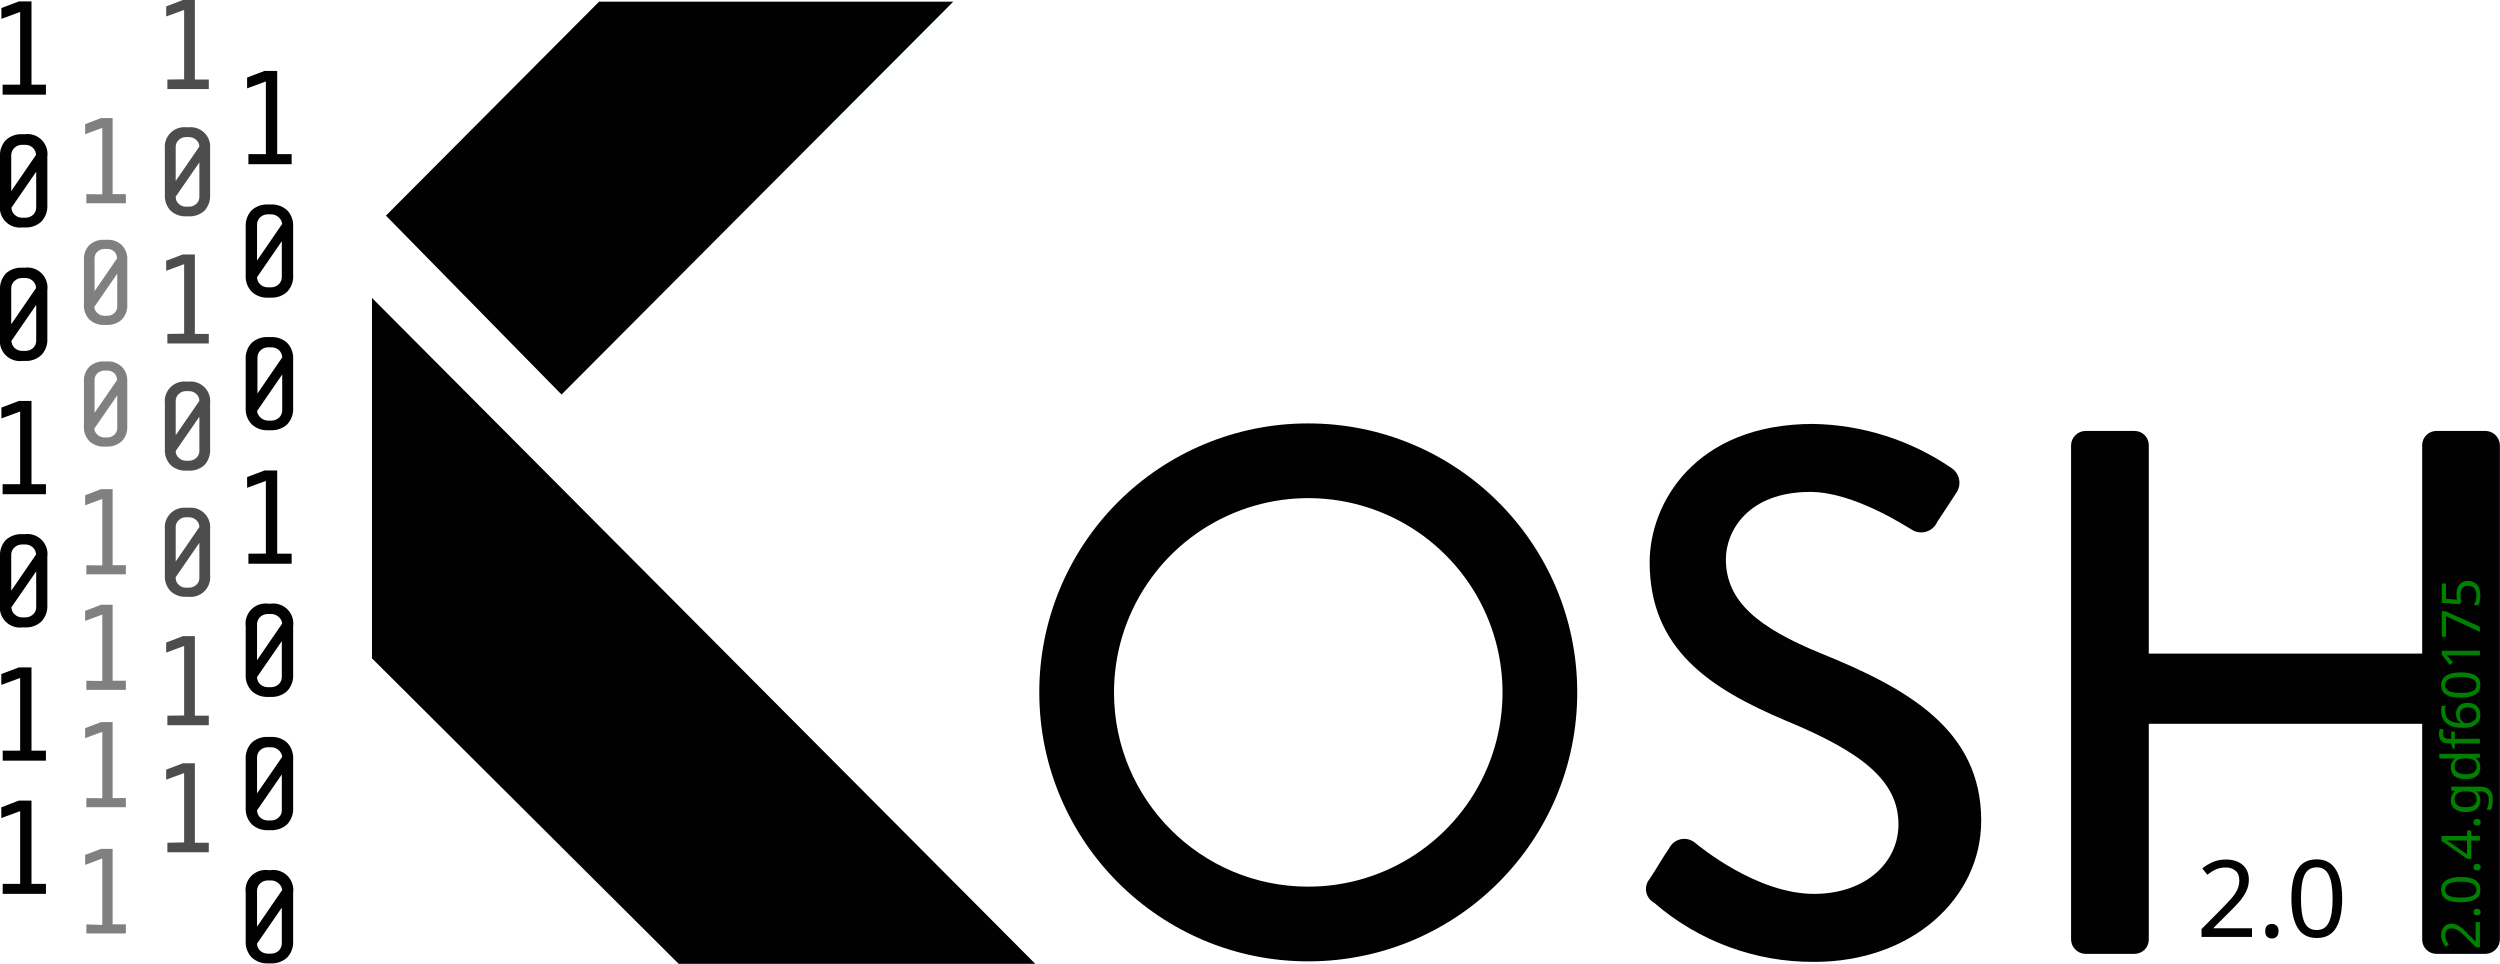
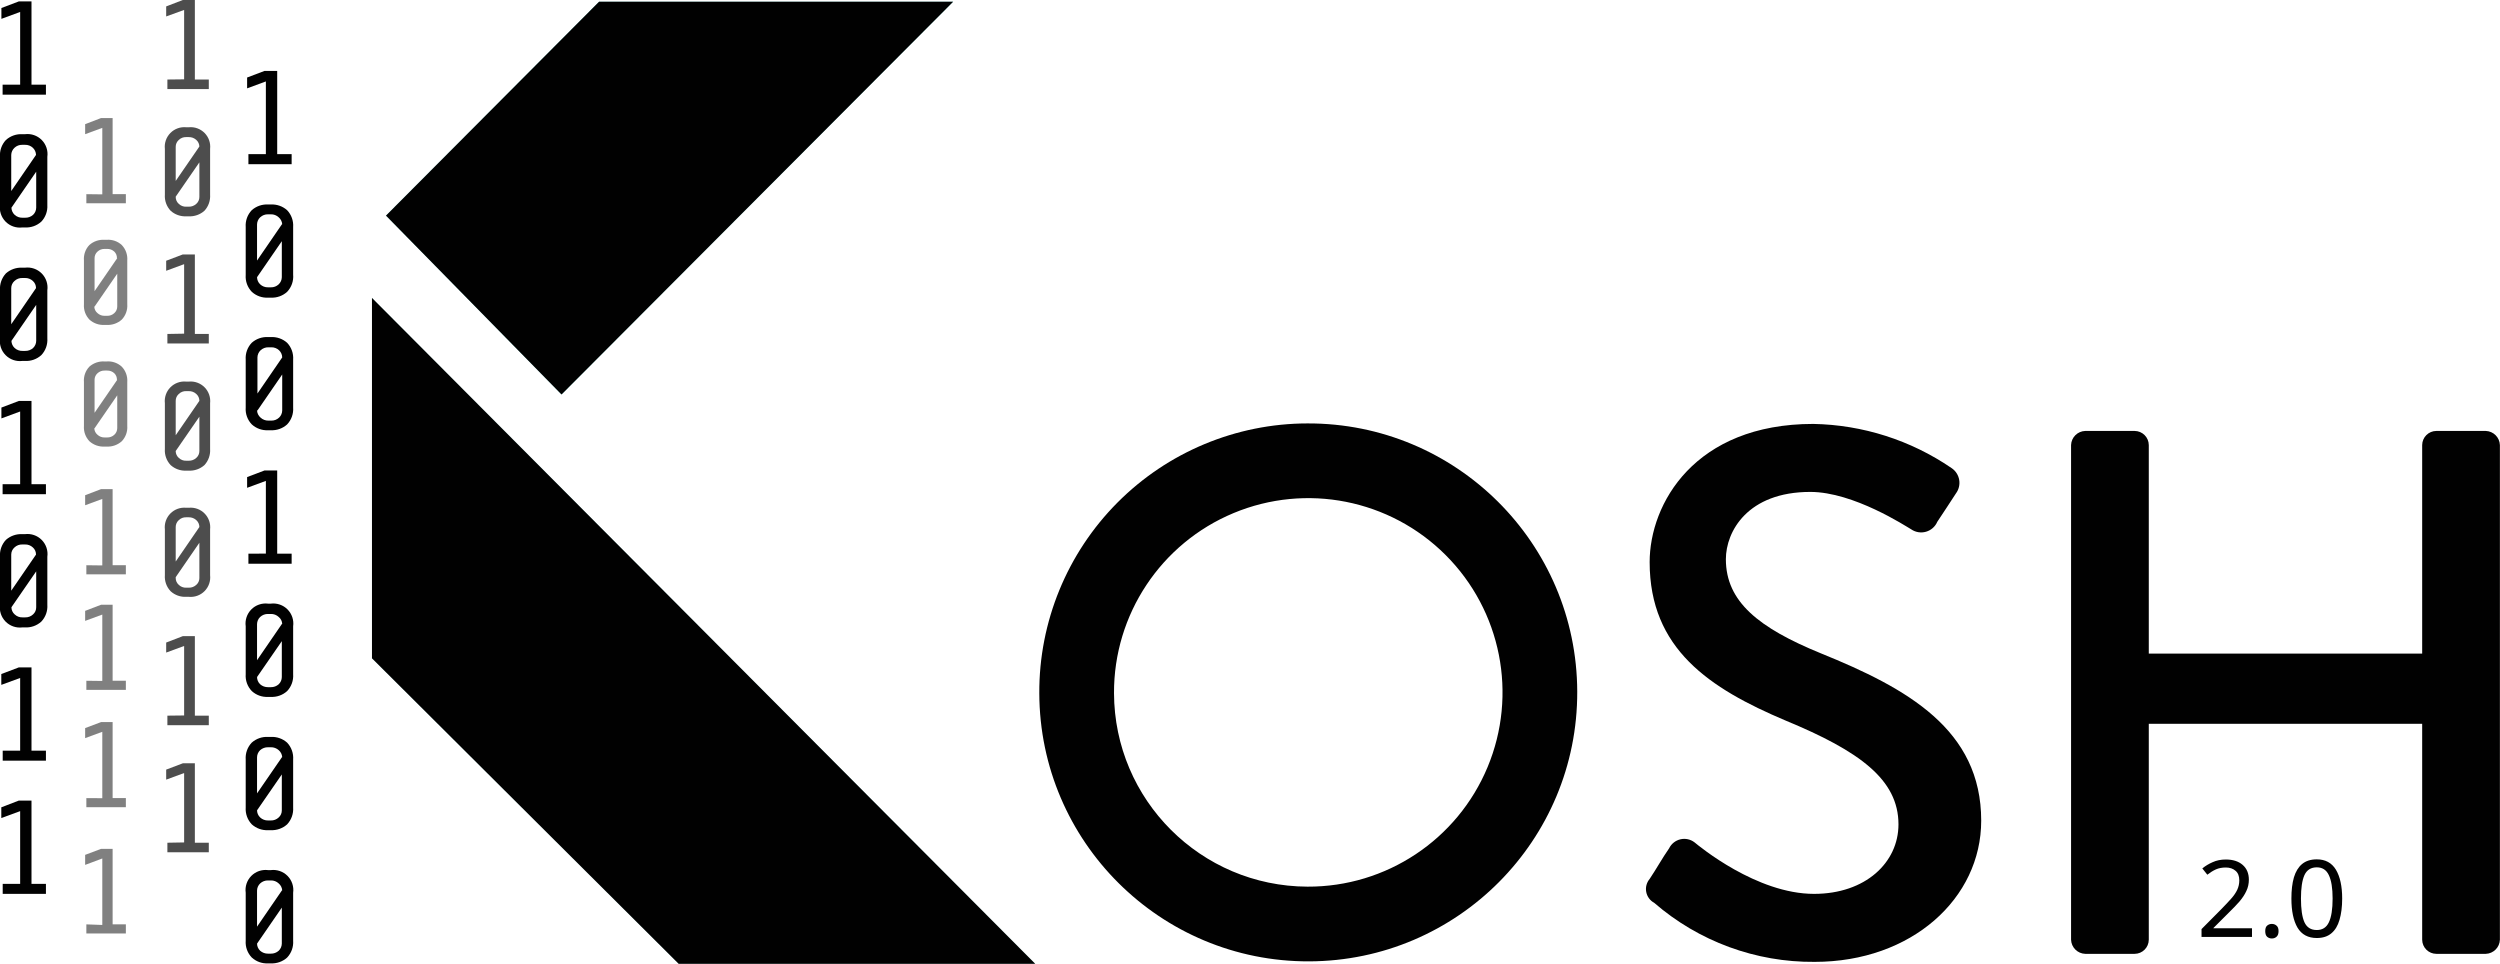
<svg xmlns="http://www.w3.org/2000/svg" viewBox="0 0 249.28 96.1" version="1.1" id="svg5833">
  <defs id="defs5750">
    <style id="style5748">.cls-1{isolation:isolate;}.cls-2,.cls-3,.cls-4,.cls-6{fill:#010101;}.cls-2,.cls-3,.cls-4,.cls-5{mix-blend-mode:multiply;}.cls-3{opacity:0.7;}.cls-4{opacity:0.5;}.cls-5{fill:#afdedc;}</style>
  </defs>
  <path class="cls-2" d="m 0.26,8.44 v 1 h 4.32 v -1 H 3.14 V 0.14 H 1.88 L 0.14,0.8 V 1.88 L 2.01,1.19 v 7.25 z" id="path5752" style="isolation:isolate;mix-blend-mode:multiply;fill:#010101" />
  <path class="cls-2" d="M 4.72,20.45 V 15.64 A 2,2 0 0 0 2.49,13.38 H 2.23 A 2.25,2.25 0 0 0 0.59,13.96 2.21,2.21 0 0 0 0,15.64 v 4.78 a 2,2 0 0 0 2.23,2.26 h 0.26 a 2.24,2.24 0 0 0 1.63,-0.58 2.21,2.21 0 0 0 0.6,-1.65 z m -1.13,-5 -2.47,3.6 v -3.6 a 1,1 0 0 1 0.32,-0.71 1.08,1.08 0 0 1 0.79,-0.3 h 0.26 a 1.09,1.09 0 0 1 0.79,0.3 1,1 0 0 1 0.31,0.68 z m -2.45,5.26 2.47,-3.59 v 3.59 A 1,1 0 0 1 3.3,21.42 1.13,1.13 0 0 1 2.51,21.71 H 2.25 A 1.11,1.11 0 0 1 1.46,21.42 1,1 0 0 1 1.14,20.71 Z" id="path5754" style="isolation:isolate;mix-blend-mode:multiply;fill:#010101" />
  <path class="cls-2" d="M 4.72,33.73 V 28.95 A 2,2 0 0 0 2.49,26.69 H 2.23 A 2.29,2.29 0 0 0 0.59,27.26 2.25,2.25 0 0 0 0,28.95 v 4.78 a 2,2 0 0 0 2.23,2.26 h 0.26 a 2.24,2.24 0 0 0 1.63,-0.58 2.21,2.21 0 0 0 0.6,-1.68 z m -1.13,-5 -2.47,3.6 v -3.6 a 0.94,0.94 0 0 1 0.32,-0.71 1.08,1.08 0 0 1 0.79,-0.3 h 0.26 a 1.09,1.09 0 0 1 0.79,0.3 0.93,0.93 0 0 1 0.31,0.68 z M 1.14,33.99 3.61,30.4 v 3.59 A 1,1 0 0 1 3.3,34.7 1.13,1.13 0 0 1 2.51,34.99 H 2.25 A 1.11,1.11 0 0 1 1.46,34.7 1,1 0 0 1 1.14,33.99 Z" id="path5756" style="isolation:isolate;mix-blend-mode:multiply;fill:#010101" />
  <path class="cls-2" d="m 0.26,48.28 v 1 h 4.32 v -1 H 3.14 v -8.3 H 1.88 l -1.74,0.66 v 1.08 l 1.87,-0.69 v 7.25 z" id="path5758" style="isolation:isolate;mix-blend-mode:multiply;fill:#010101" />
  <path class="cls-2" d="M 4.72,60.3 V 55.52 A 2,2 0 0 0 2.49,53.26 H 2.23 A 2.29,2.29 0 0 0 0.59,53.83 2.23,2.23 0 0 0 0,55.52 v 4.78 a 2,2 0 0 0 2.23,2.26 h 0.26 a 2.24,2.24 0 0 0 1.63,-0.58 2.21,2.21 0 0 0 0.6,-1.68 z m -1.13,-5 -2.47,3.6 v -3.6 a 0.94,0.94 0 0 1 0.32,-0.71 1.08,1.08 0 0 1 0.79,-0.3 h 0.26 a 1.09,1.09 0 0 1 0.79,0.3 0.93,0.93 0 0 1 0.31,0.68 z m -2.45,5.25 2.47,-3.58 v 3.58 A 0.93,0.93 0 0 1 3.3,61.26 1.09,1.09 0 0 1 2.51,61.56 H 2.25 A 1.08,1.08 0 0 1 1.46,61.26 0.94,0.94 0 0 1 1.14,60.55 Z" id="path5760" style="isolation:isolate;mix-blend-mode:multiply;fill:#010101" />
  <path class="cls-2" d="m 0.27,74.85 v 1 h 4.31 v -1 H 3.14 v -8.3 H 1.87 l -1.74,0.66 v 1.08 L 2.01,67.6 v 7.25 z" id="path5762" style="isolation:isolate;mix-blend-mode:multiply;fill:#010101" />
  <path class="cls-2" d="m 0.27,88.13 v 1 h 4.31 v -1 H 3.14 v -8.3 H 1.87 L 0.13,80.5 v 1.07 l 1.88,-0.69 v 7.25 z" id="path5764" style="isolation:isolate;mix-blend-mode:multiply;fill:#010101" />
  <path class="cls-2" d="m 24.77,15.37 v 1 h 4.31 v -1 h -1.44 v -8.3 h -1.26 l -1.74,0.66 v 1.08 l 1.87,-0.69 v 7.25 z" id="path5766" style="isolation:isolate;mix-blend-mode:multiply;fill:#010101" />
  <path class="cls-2" d="M 29.23,27.38 V 22.64 A 2.21,2.21 0 0 0 28.63,20.96 2.26,2.26 0 0 0 27,20.39 h -0.27 a 2.26,2.26 0 0 0 -1.63,0.57 2.21,2.21 0 0 0 -0.6,1.68 v 4.78 a 2.18,2.18 0 0 0 0.61,1.68 2.22,2.22 0 0 0 1.62,0.58 H 27 a 2.26,2.26 0 0 0 1.63,-0.58 2.21,2.21 0 0 0 0.6,-1.72 z m -1.13,-5 -2.47,3.6 v -3.6 a 1,1 0 0 1 0.31,-0.71 1.11,1.11 0 0 1 0.79,-0.3 H 27 a 1.09,1.09 0 0 1 0.79,0.3 1,1 0 0 1 0.35,0.68 z m -2.47,5.26 2.47,-3.59 v 3.59 a 1,1 0 0 1 -0.31,0.71 1.09,1.09 0 0 1 -0.79,0.3 h -0.27 a 1.11,1.11 0 0 1 -0.79,-0.3 1,1 0 0 1 -0.31,-0.71 z" id="path5768" style="isolation:isolate;mix-blend-mode:multiply;fill:#010101" />
  <path class="cls-2" d="M 29.23,40.64 V 35.86 A 2.21,2.21 0 0 0 28.63,34.18 2.26,2.26 0 0 0 27,33.61 h -0.27 a 2.26,2.26 0 0 0 -1.63,0.57 2.21,2.21 0 0 0 -0.6,1.68 v 4.78 a 2.18,2.18 0 0 0 0.61,1.68 2.22,2.22 0 0 0 1.62,0.58 H 27 a 2.26,2.26 0 0 0 1.63,-0.58 2.21,2.21 0 0 0 0.6,-1.68 z m -1.09,-5 -2.47,3.6 v -3.6 a 1,1 0 0 1 0.31,-0.71 1.11,1.11 0 0 1 0.79,-0.3 h 0.27 a 1.09,1.09 0 0 1 0.79,0.3 1,1 0 0 1 0.31,0.71 z m -2.47,5.29 2.47,-3.59 v 3.59 a 1,1 0 0 1 -0.31,0.71 1.09,1.09 0 0 1 -0.79,0.3 h -0.27 a 1.11,1.11 0 0 1 -0.79,-0.3 1,1 0 0 1 -0.35,-0.72 z" id="path5770" style="isolation:isolate;mix-blend-mode:multiply;fill:#010101" />
  <path class="cls-2" d="m 24.77,55.21 v 1 h 4.31 v -1 h -1.44 v -8.3 h -1.26 l -1.74,0.66 v 1.07 l 1.87,-0.69 v 7.25 z" id="path5772" style="isolation:isolate;mix-blend-mode:multiply;fill:#010101" />
  <path class="cls-2" d="M 29.23,67.23 V 62.45 A 2,2 0 0 0 27,60.19 h -0.27 a 2,2 0 0 0 -2.23,2.26 v 4.78 a 2.18,2.18 0 0 0 0.61,1.68 2.22,2.22 0 0 0 1.62,0.58 H 27 a 2.26,2.26 0 0 0 1.63,-0.58 2.21,2.21 0 0 0 0.6,-1.68 z m -1.13,-5 -2.47,3.6 v -3.6 a 1,1 0 0 1 0.31,-0.71 1.11,1.11 0 0 1 0.79,-0.3 H 27 a 1.09,1.09 0 0 1 0.79,0.3 0.93,0.93 0 0 1 0.35,0.68 z m -2.47,5.28 2.47,-3.58 v 3.58 A 1,1 0 0 1 27.79,68.23 1.13,1.13 0 0 1 27,68.52 h -0.27 a 1.15,1.15 0 0 1 -0.79,-0.29 1,1 0 0 1 -0.31,-0.75 z" id="path5774" style="isolation:isolate;mix-blend-mode:multiply;fill:#010101" />
  <path class="cls-2" d="M 29.23,80.52 V 75.74 A 2.22,2.22 0 0 0 28.63,74.05 2.26,2.26 0 0 0 27,73.48 h -0.27 a 2.26,2.26 0 0 0 -1.63,0.57 2.22,2.22 0 0 0 -0.6,1.69 v 4.78 a 2.21,2.21 0 0 0 0.61,1.68 2.26,2.26 0 0 0 1.62,0.58 H 27 a 2.3,2.3 0 0 0 1.63,-0.58 2.24,2.24 0 0 0 0.6,-1.68 z m -1.13,-5 -2.47,3.59 v -3.59 a 1,1 0 0 1 0.31,-0.72 1.15,1.15 0 0 1 0.79,-0.29 H 27 a 1.13,1.13 0 0 1 0.79,0.29 1,1 0 0 1 0.35,0.69 z m -2.47,5.28 2.47,-3.58 v 3.58 a 0.93,0.93 0 0 1 -0.31,0.71 1.09,1.09 0 0 1 -0.79,0.3 h -0.27 a 1.11,1.11 0 0 1 -0.79,-0.3 1,1 0 0 1 -0.31,-0.74 z" id="path5776" style="isolation:isolate;mix-blend-mode:multiply;fill:#010101" />
  <path class="cls-2" d="M 29.23,93.8 V 89.02 A 2,2 0 0 0 27,86.76 h -0.27 a 2,2 0 0 0 -2.23,2.26 v 4.78 a 2.18,2.18 0 0 0 0.61,1.68 2.22,2.22 0 0 0 1.62,0.58 H 27 a 2.26,2.26 0 0 0 1.63,-0.58 2.21,2.21 0 0 0 0.6,-1.68 z m -1.13,-5 -2.47,3.6 v -3.6 a 1,1 0 0 1 0.31,-0.71 1.11,1.11 0 0 1 0.79,-0.3 H 27 a 1.09,1.09 0 0 1 0.79,0.3 1,1 0 0 1 0.35,0.68 z m -2.47,5.29 2.47,-3.59 v 3.59 A 1,1 0 0 1 27.79,94.8 1.13,1.13 0 0 1 27,95.09 H 26.73 A 1.15,1.15 0 0 1 25.94,94.8 1,1 0 0 1 25.63,94.06 Z" id="path5778" style="isolation:isolate;mix-blend-mode:multiply;fill:#010101" />
  <path class="cls-3" d="m 16.69,7.93 v 0.95 h 4.13 V 7.93 H 19.43 V 0 h -1.2 l -1.66,0.64 v 1 l 1.79,-0.65 v 6.92 z" id="path5780" style="opacity:0.7;isolation:isolate;mix-blend-mode:multiply;fill:#010101" />
  <path class="cls-3" d="m 20.95,19.41 v -4.56 a 1.95,1.95 0 0 0 -2.13,-2.16 h -0.25 a 1.95,1.95 0 0 0 -2.13,2.16 v 4.56 a 2.12,2.12 0 0 0 0.58,1.61 2.17,2.17 0 0 0 1.55,0.55 h 0.25 a 2.2,2.2 0 0 0 1.56,-0.55 2.15,2.15 0 0 0 0.57,-1.61 z m -1.07,-4.8 -2.36,3.43 v -3.4 a 0.9,0.9 0 0 1 0.3,-0.68 1,1 0 0 1 0.75,-0.29 h 0.25 a 1.06,1.06 0 0 1 0.76,0.29 0.9,0.9 0 0 1 0.3,0.68 z m -2.36,5 2.36,-3.42 v 3.45 a 0.9,0.9 0 0 1 -0.3,0.68 1.06,1.06 0 0 1 -0.76,0.29 h -0.25 a 1,1 0 0 1 -0.75,-0.29 0.9,0.9 0 0 1 -0.3,-0.68 z" id="path5782" style="opacity:0.7;isolation:isolate;mix-blend-mode:multiply;fill:#010101" />
  <path class="cls-3" d="m 16.69,33.3 v 0.95 h 4.13 V 33.3 h -1.39 v -7.93 h -1.2 L 16.57,26 v 1 l 1.79,-0.66 v 6.93 z" id="path5784" style="opacity:0.7;isolation:isolate;mix-blend-mode:multiply;fill:#010101" />
  <path class="cls-3" d="m 20.95,44.77 v -4.56 a 1.95,1.95 0 0 0 -2.13,-2.16 h -0.25 a 1.95,1.95 0 0 0 -2.13,2.16 v 4.56 a 2.12,2.12 0 0 0 0.58,1.61 2.17,2.17 0 0 0 1.55,0.55 h 0.25 a 2.2,2.2 0 0 0 1.56,-0.55 2.15,2.15 0 0 0 0.57,-1.61 z m -1.07,-4.8 -2.36,3.43 v -3.43 a 0.9,0.9 0 0 1 0.3,-0.68 1,1 0 0 1 0.75,-0.29 h 0.25 a 1.06,1.06 0 0 1 0.76,0.29 0.9,0.9 0 0 1 0.3,0.68 z m -2.36,5 2.36,-3.42 v 3.42 a 0.9,0.9 0 0 1 -0.3,0.68 1.06,1.06 0 0 1 -0.76,0.29 h -0.25 a 1,1 0 0 1 -0.75,-0.29 0.9,0.9 0 0 1 -0.3,-0.64 z" id="path5786" style="opacity:0.7;isolation:isolate;mix-blend-mode:multiply;fill:#010101" />
  <path class="cls-3" d="m 16.69,71.36 v 0.95 h 4.13 v -0.95 h -1.39 v -7.93 h -1.2 l -1.66,0.64 v 1 l 1.79,-0.66 v 6.93 z" id="path5788" style="opacity:0.7;isolation:isolate;mix-blend-mode:multiply;fill:#010101" />
  <path class="cls-3" d="m 20.95,57.35 v -4.56 a 1.95,1.95 0 0 0 -2.13,-2.16 h -0.25 a 1.95,1.95 0 0 0 -2.13,2.16 v 4.56 a 2.1,2.1 0 0 0 0.58,1.61 2.13,2.13 0 0 0 1.55,0.55 h 0.25 a 1.95,1.95 0 0 0 2.13,-2.16 z m -1.07,-4.8 -2.36,3.44 v -3.44 a 0.91,0.91 0 0 1 0.3,-0.68 1,1 0 0 1 0.75,-0.29 h 0.25 a 1.06,1.06 0 0 1 0.76,0.29 0.91,0.91 0 0 1 0.3,0.68 z m -2.36,5 2.36,-3.43 v 3.52 a 0.89,0.89 0 0 1 -0.3,0.67 1.06,1.06 0 0 1 -0.76,0.29 h -0.25 a 1,1 0 0 1 -0.75,-0.29 0.89,0.89 0 0 1 -0.3,-0.67 z" id="path5790" style="opacity:0.7;isolation:isolate;mix-blend-mode:multiply;fill:#010101" />
  <path class="cls-3" d="m 16.69,84.03 v 0.95 h 4.13 v -0.95 h -1.39 v -7.92 h -1.2 l -1.66,0.63 v 1 l 1.79,-0.66 V 84 Z" id="path5792" style="opacity:0.7;isolation:isolate;mix-blend-mode:multiply;fill:#010101" />
  <path class="cls-4" d="m 8.61,19.36 v 0.91 h 3.94 v -0.91 h -1.32 v -7.59 h -1.15 l -1.59,0.61 v 1 l 1.71,-0.63 v 6.63 z" id="path5794" style="opacity:0.5;isolation:isolate;mix-blend-mode:multiply;fill:#010101" />
  <path class="cls-4" d="m 12.69,30.34 v -4.37 a 2,2 0 0 0 -0.55,-1.54 2,2 0 0 0 -1.49,-0.52 h -0.24 a 2.09,2.09 0 0 0 -1.5,0.52 2,2 0 0 0 -0.54,1.54 v 4.37 a 2,2 0 0 0 0.55,1.53 2.07,2.07 0 0 0 1.49,0.53 h 0.24 a 2.09,2.09 0 0 0 1.49,-0.53 2,2 0 0 0 0.55,-1.53 z m -1,-4.6 -2.26,3.29 v -3.29 a 0.87,0.87 0 0 1 0.29,-0.65 1,1 0 0 1 0.72,-0.27 h 0.24 a 1,1 0 0 1 0.72,0.27 0.87,0.87 0 0 1 0.26,0.65 z m -2.26,4.83 2.26,-3.28 v 3.28 a 0.87,0.87 0 0 1 -0.29,0.65 1,1 0 0 1 -0.72,0.27 H 10.44 A 1,1 0 0 1 9.72,31.22 0.87,0.87 0 0 1 9.4,30.57 Z" id="path5796" style="opacity:0.5;isolation:isolate;mix-blend-mode:multiply;fill:#010101" />
  <path class="cls-4" d="m 8.61,67.88 v 0.91 h 3.94 V 67.88 H 11.23 V 60.3 h -1.15 l -1.59,0.61 v 1 l 1.71,-0.63 v 6.62 z" id="path5798" style="opacity:0.5;isolation:isolate;mix-blend-mode:multiply;fill:#010101" />
  <path class="cls-4" d="m 8.61,92.17 v 0.91 h 3.94 v -0.91 h -1.32 v -7.53 h -1.15 l -1.59,0.6 v 1 L 10.2,85.6 v 6.63 z" id="path5800" style="opacity:0.5;isolation:isolate;mix-blend-mode:multiply;fill:#010101" />
  <path class="cls-4" d="m 8.61,56.36 v 0.91 h 3.94 v -0.91 h -1.32 v -7.59 h -1.15 l -1.59,0.61 v 1 l 1.71,-0.63 v 6.63 z" id="path5802" style="opacity:0.5;isolation:isolate;mix-blend-mode:multiply;fill:#010101" />
  <path class="cls-4" d="M 12.69,42.47 V 38.1 a 2,2 0 0 0 -0.55,-1.54 2,2 0 0 0 -1.49,-0.52 h -0.24 a 2.09,2.09 0 0 0 -1.5,0.52 2,2 0 0 0 -0.54,1.54 v 4.37 a 2,2 0 0 0 0.55,1.53 2.07,2.07 0 0 0 1.49,0.53 h 0.24 A 2.09,2.09 0 0 0 12.14,44 2,2 0 0 0 12.69,42.47 Z m -1,-4.6 -2.26,3.29 v -3.29 a 0.87,0.87 0 0 1 0.29,-0.65 1,1 0 0 1 0.72,-0.27 h 0.24 a 1,1 0 0 1 0.72,0.27 0.87,0.87 0 0 1 0.26,0.65 z m -2.26,4.83 2.26,-3.28 v 3.28 a 0.89,0.89 0 0 1 -0.29,0.65 1,1 0 0 1 -0.72,0.27 H 10.44 A 1,1 0 0 1 9.72,43.35 0.89,0.89 0 0 1 9.4,42.7 Z" id="path5804" style="opacity:0.5;isolation:isolate;mix-blend-mode:multiply;fill:#010101" />
  <path class="cls-4" d="m 8.61,79.58 v 0.91 h 3.94 V 79.58 H 11.23 V 72 h -1.15 l -1.59,0.6 v 1 l 1.71,-0.63 v 6.62 z" id="path5806" style="opacity:0.5;isolation:isolate;mix-blend-mode:multiply;fill:#010101" />
  <polygon class="cls-5" points="37.09,29.71 37.09,65.64 67.67,96.1 103.22,96.1 " id="polygon5808" style="isolation:isolate;mix-blend-mode:multiply;fill:#afdedc" />
  <polygon class="cls-5" points="55.99,39.33 95.04,0.17 59.74,0.17 38.49,21.5 " id="polygon5810" style="isolation:isolate;mix-blend-mode:multiply;fill:#afdedc" />
  <polygon class="cls-5" points="55.99,39.33 95.04,0.17 59.74,0.17 38.49,21.5 " id="polygon5812" style="isolation:isolate;mix-blend-mode:multiply;fill:#afdedc" />
  <polygon class="cls-6" points="55.99,39.33 95.04,0.17 59.74,0.17 38.49,21.5 " id="polygon5814" style="isolation:isolate;fill:#010101" />
  <polygon class="cls-6" points="37.09,29.71 37.09,65.64 67.67,96.1 103.22,96.1 " id="polygon5816" style="isolation:isolate;fill:#010101" />
  <path class="cls-6" d="m 130.37,42.22 a 26.82,26.82 0 1 1 -26.74,26.9 26.78,26.78 0 0 1 26.74,-26.9 z m 0,46.19 a 19.37,19.37 0 1 0 -19.29,-19.29 19.36,19.36 0 0 0 19.29,19.29 z" id="path5818" style="isolation:isolate;fill:#010101" />
  <path class="cls-6" d="m 164.49,87.64 c 0.67,-1 1.27,-2.09 1.94,-3.05 a 1.68,1.68 0 0 1 2.53,-0.6 c 0.45,0.37 6.19,5.14 11.92,5.14 5.14,0 8.42,-3.13 8.42,-6.93 0,-4.47 -3.88,-7.3 -11.25,-10.35 -7.6,-3.21 -13.56,-7.15 -13.56,-15.8 0,-5.81 4.47,-13.78 16.32,-13.78 a 25.25,25.25 0 0 1 13.78,4.4 1.77,1.77 0 0 1 0.44,2.53 c -0.59,0.9 -1.26,1.94 -1.86,2.83 a 1.75,1.75 0 0 1 -2.6,0.75 c -0.53,-0.3 -5.74,-3.73 -10.06,-3.73 -6.26,0 -8.42,3.95 -8.42,6.71 0,4.24 3.28,6.85 9.46,9.38 8.64,3.5 16,7.6 16,16.69 0,7.75 -6.93,14.08 -16.61,14.08 a 24.11,24.11 0 0 1 -16,-5.89 1.56,1.56 0 0 1 -0.45,-2.38 z" id="path5820" style="isolation:isolate;fill:#010101" />
  <path class="cls-6" d="m 206.51,44.38 a 1.46,1.46 0 0 1 1.42,-1.41 h 4.91 a 1.42,1.42 0 0 1 1.42,1.41 v 20.79 h 27.26 V 44.38 a 1.42,1.42 0 0 1 1.42,-1.41 h 4.92 a 1.46,1.46 0 0 1 1.41,1.41 V 93.7 a 1.46,1.46 0 0 1 -1.41,1.41 h -4.92 A 1.42,1.42 0 0 1 241.52,93.7 V 72.17 H 214.26 V 93.7 a 1.42,1.42 0 0 1 -1.42,1.41 h -4.91 a 1.46,1.46 0 0 1 -1.42,-1.41 z" id="path5822" style="isolation:isolate;fill:#010101" />
  <text xml:space="preserve" style="font-style:normal;font-weight:normal;font-size:40px;line-height:1.25;font-family:sans-serif;letter-spacing:0px;word-spacing:0px;fill:#010101;fill-opacity:1;stroke:none;" x="219.004" y="93.422" id="text4318">
    <tspan id="tspan4316" x="219.004" y="93.422" style="font-style:normal;font-variant:normal;font-weight:normal;font-stretch:normal;font-size:10.667px;font-family:sans-serif;-inkscape-font-specification:'sans-serif, Normal';font-variant-ligatures:normal;font-variant-caps:normal;font-variant-numeric:normal;font-feature-settings:normal;text-align:start;writing-mode:lr-tb;text-anchor:start;fill:#010101;fill-opacity:1;">2.0</tspan>
  </text>
  <text xml:space="preserve" style="font-style:normal;font-weight:normal;font-size:40px;line-height:1.25;font-family:sans-serif;letter-spacing:0px;word-spacing:0px;fill:#000000;fill-opacity:1;stroke:none" x="-94.71" y="247.271" id="text4402" transform="rotate(-90)">
-     <tspan id="tspan4400" x="-94.71" y="247.271" style="font-style:normal;font-variant:normal;font-weight:normal;font-stretch:normal;font-size:5.333px;font-family:sans-serif;-inkscape-font-specification:'sans-serif, Normal';font-variant-ligatures:normal;font-variant-caps:normal;font-variant-numeric:normal;font-feature-settings:normal;text-align:start;writing-mode:lr-tb;text-anchor:start;fill:#008000">2.0.4.gdf60175 </tspan>
+     <tspan id="tspan4400" x="-94.71" y="247.271" style="font-style:normal;font-variant:normal;font-weight:normal;font-stretch:normal;font-size:5.333px;font-family:sans-serif;-inkscape-font-specification:'sans-serif, Normal';font-variant-ligatures:normal;font-variant-caps:normal;font-variant-numeric:normal;font-feature-settings:normal;text-align:start;writing-mode:lr-tb;text-anchor:start;fill:#008000" />
  </text>
</svg>
